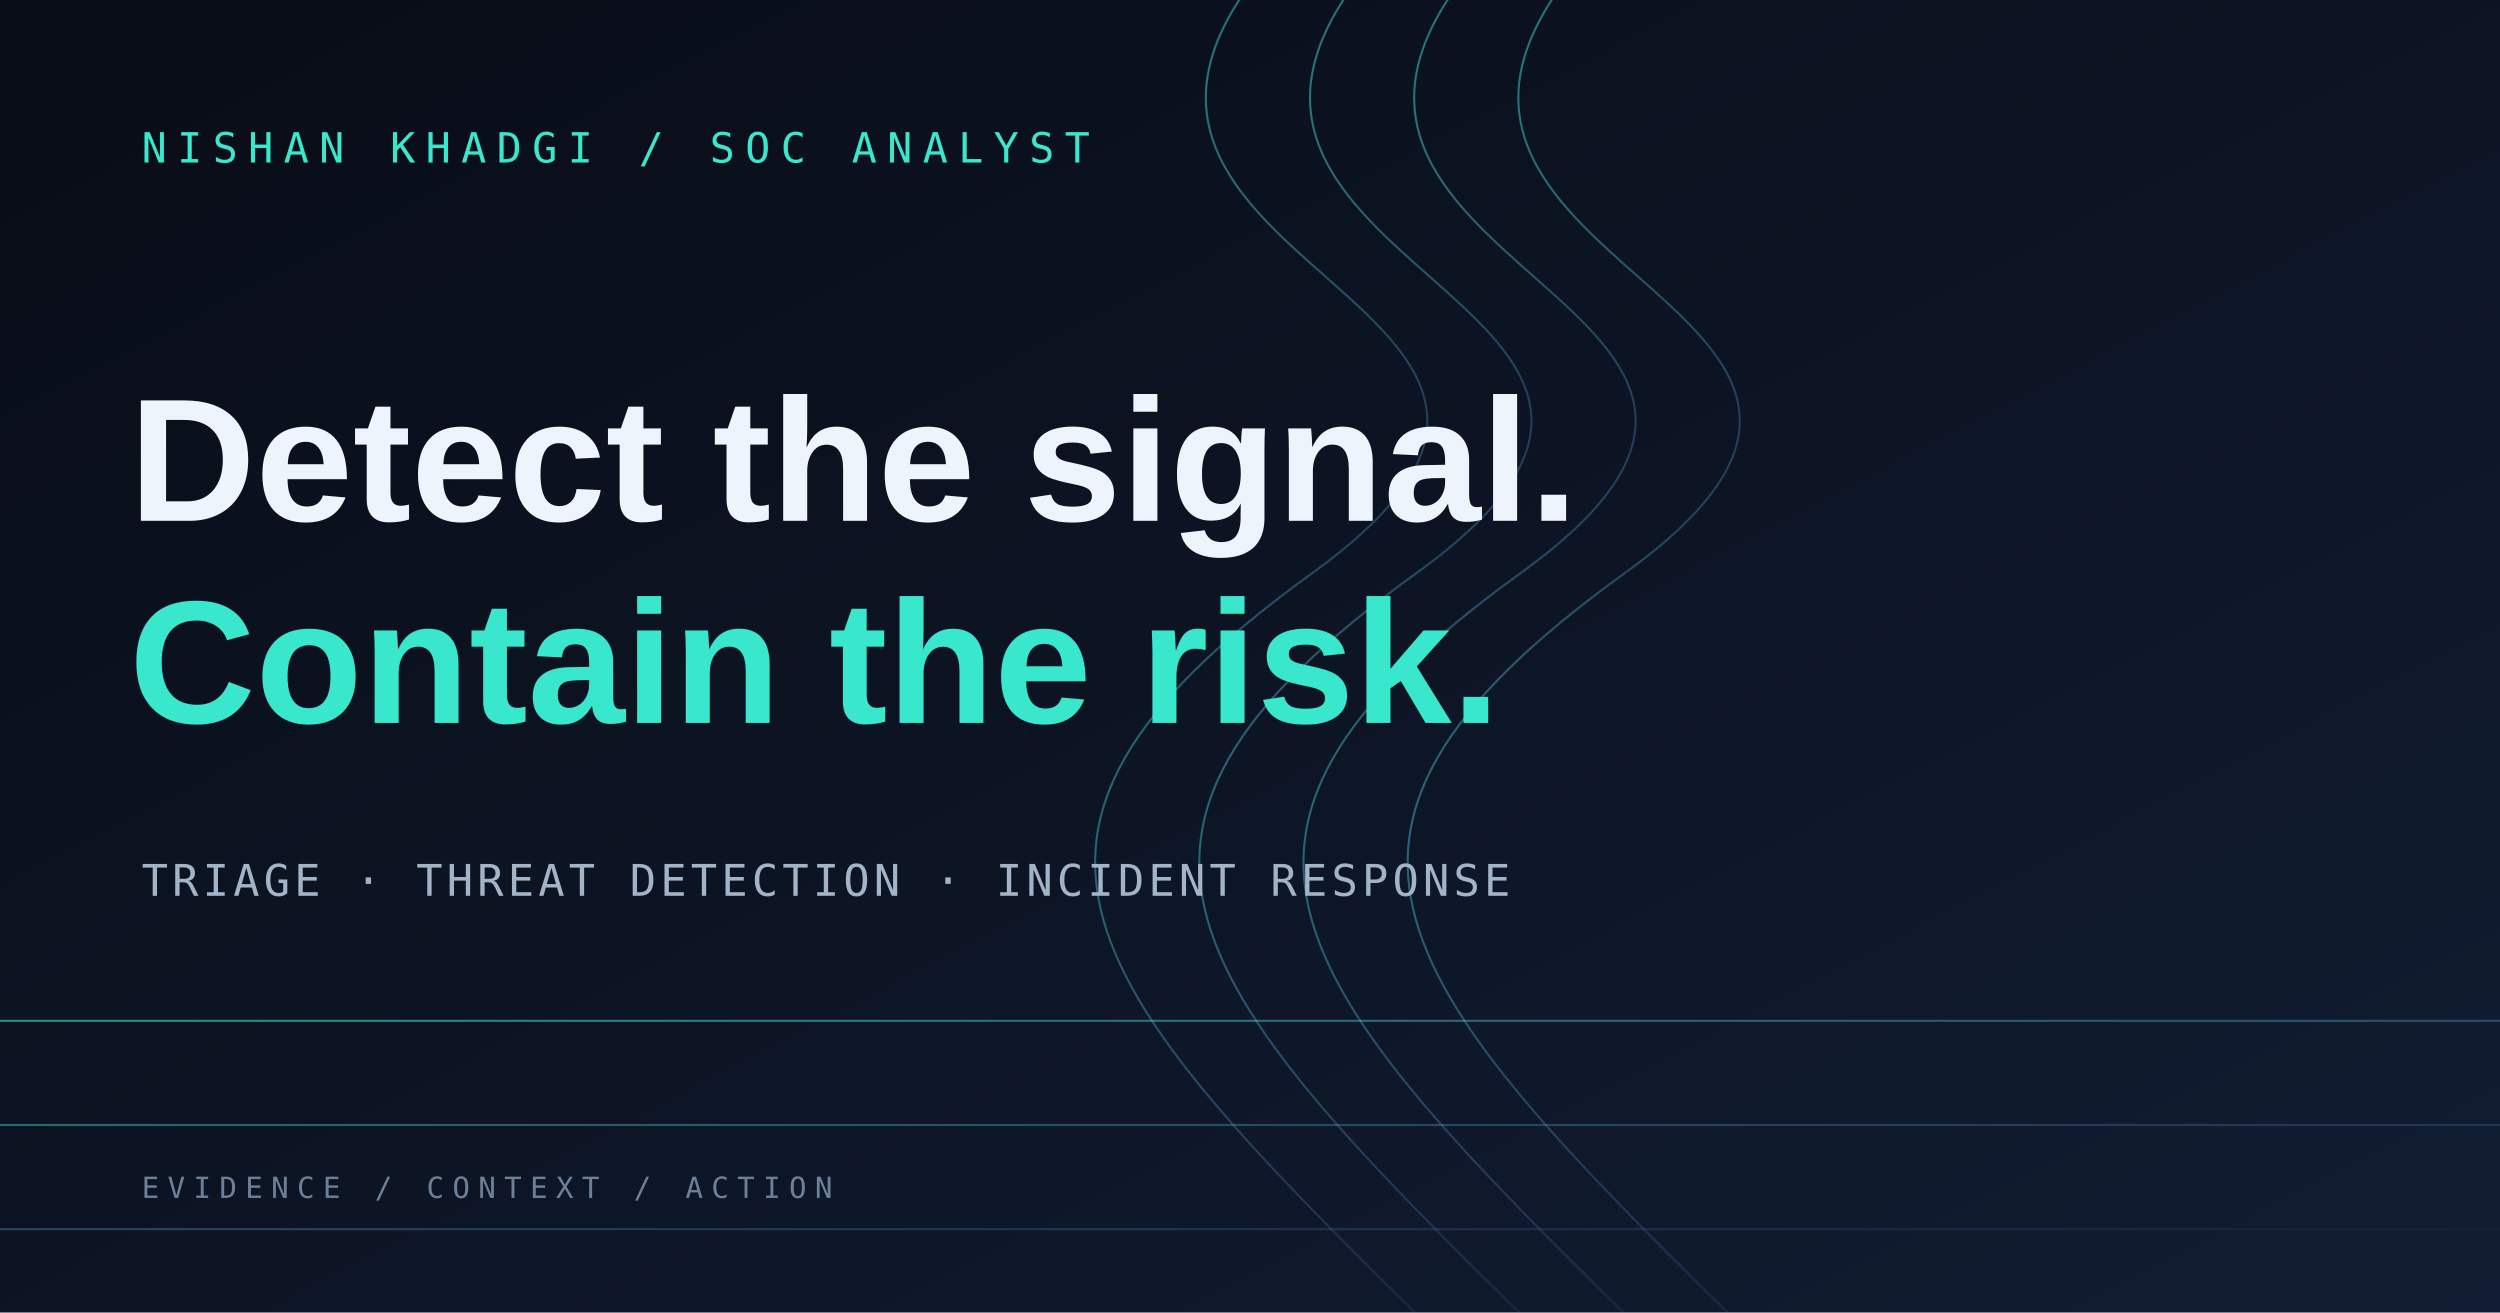
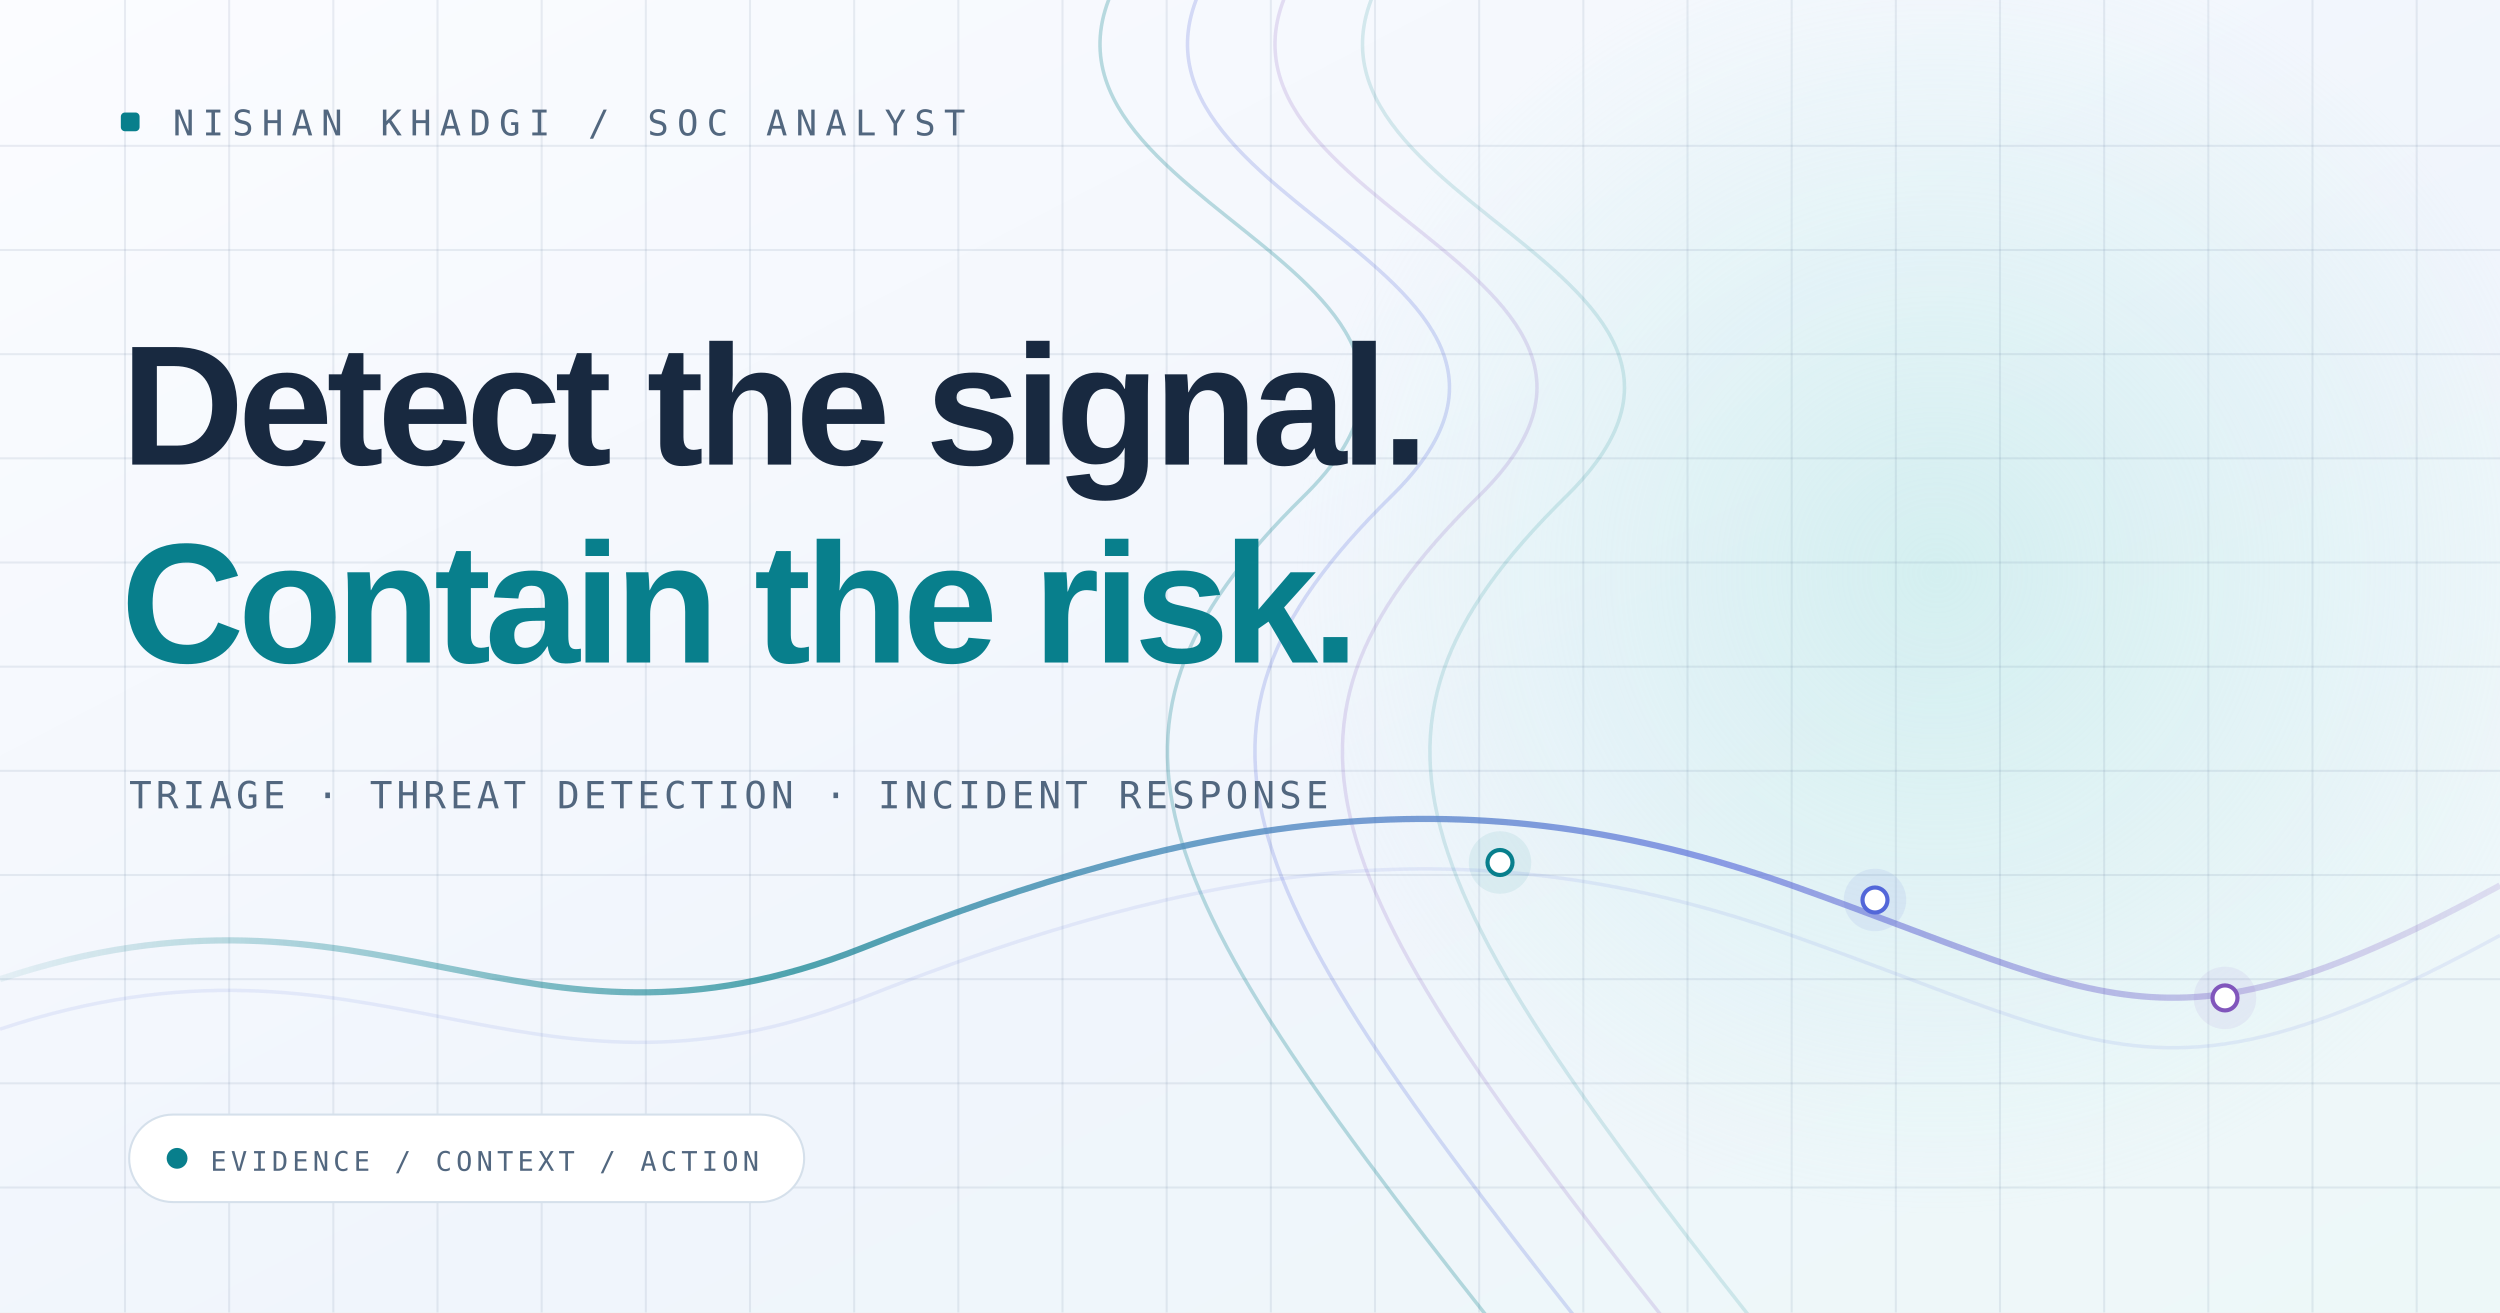
<svg xmlns="http://www.w3.org/2000/svg" width="1200" height="630" viewBox="0 0 1200 630">
  <defs>
-     <linearGradient id="bg" x1="0" y1="0" x2="1" y2="1">
-       <stop stop-color="#080c16" />
-       <stop offset="1" stop-color="#111d32" />
+     <linearGradient id="paper" x1="0" y1="0" x2="1" y2="1">
+       <stop stop-color="#fbfcff" />
+       <stop offset=".58" stop-color="#f0f5fc" />
+       <stop offset="1" stop-color="#edf8f8" />
    </linearGradient>
-     <linearGradient id="line" x1="0" y1="0" x2="1" y2="1">
-       <stop stop-color="#39e8cc" stop-opacity=".6" />
-       <stop offset="1" stop-color="#7b89ff" stop-opacity=".05" />
+     <linearGradient id="signal" x1="0" y1="0" x2="1" y2="0">
+       <stop stop-color="#087f8c" stop-opacity=".08" />
+       <stop offset=".32" stop-color="#087f8c" stop-opacity=".9" />
+       <stop offset=".68" stop-color="#5367d9" stop-opacity=".82" />
+       <stop offset="1" stop-color="#8156bc" stop-opacity=".2" />
    </linearGradient>
+     <radialGradient id="glow">
+       <stop stop-color="#b8e9e5" stop-opacity=".5" />
+       <stop offset="1" stop-color="#b8e9e5" stop-opacity="0" />
+     </radialGradient>
  </defs>
-   <rect width="1200" height="630" fill="url(#bg)" />
-   <g fill="none" stroke="url(#line)" stroke-width="1">
-     <path d="M610 -20 C480 130 810 145 630 275 S520 475 710 660" />
-     <path d="M660 -20 C530 130 860 145 680 275 S570 475 760 660" />
-     <path d="M710 -20 C580 130 910 145 730 275 S620 475 810 660" />
-     <path d="M760 -20 C630 130 960 145 780 275 S670 475 860 660" />
-     <path d="M0 490H1200M0 540H1200M0 590H1200" />
+   <rect width="1200" height="630" fill="url(#paper)" />
+   <circle cx="930" cy="275" r="310" fill="url(#glow)" />
+   <g stroke="#55728e" stroke-opacity=".12" stroke-width="1">
+     <path d="M0 70H1200M0 120H1200M0 170H1200M0 220H1200M0 270H1200M0 320H1200M0 370H1200M0 420H1200M0 470H1200M0 520H1200M0 570H1200" />
+     <path d="M60 0V630M110 0V630M160 0V630M210 0V630M260 0V630M310 0V630M360 0V630M410 0V630M460 0V630M510 0V630M560 0V630M610 0V630M660 0V630M710 0V630M760 0V630M810 0V630M860 0V630M910 0V630M960 0V630M1010 0V630M1060 0V630M1110 0V630M1160 0V630" />
  </g>
-   <text x="68" y="78" fill="#39e8cc" font-family="monospace" font-size="20" letter-spacing="5">NISHAN KHADGI / SOC ANALYST</text>
-   <text x="62" y="250" fill="#edf4fc" font-family="Arial,sans-serif" font-weight="700" font-size="84">Detect the signal.</text>
-   <text x="62" y="347" fill="#39e8cc" font-family="Arial,sans-serif" font-weight="700" font-size="84">Contain the risk.</text>
-   <text x="68" y="430" fill="#a4b4c8" font-family="monospace" font-size="21" letter-spacing="2">TRIAGE · THREAT DETECTION · INCIDENT RESPONSE</text>
-   <text x="68" y="575" fill="#6d8099" font-family="monospace" font-size="14" letter-spacing="4">EVIDENCE / CONTEXT / ACTION</text>
+   <g fill="none" stroke-width="1.7" opacity=".78">
+     <path d="M560 -40C430 92 746 120 626 238S552 430 752 680" stroke="#087f8c" stroke-opacity=".34" />
+     <path d="M602 -40C472 92 788 120 668 238S594 430 794 680" stroke="#5367d9" stroke-opacity=".28" />
+     <path d="M644 -40C514 92 830 120 710 238S636 430 836 680" stroke="#8156bc" stroke-opacity=".22" />
+     <path d="M686 -40C556 92 872 120 752 238S678 430 878 680" stroke="#087f8c" stroke-opacity=".19" />
+     <path d="M0 470C180 410 250 520 414 455S705 370 860 425S1040 512 1200 425" stroke="url(#signal)" stroke-width="3" />
+     <path d="M0 494C180 434 250 544 414 479S705 394 860 449S1040 536 1200 449" stroke="#5367d9" stroke-opacity=".13" />
+   </g>
+   <g>
+     <circle cx="720" cy="414" r="15" fill="#087f8c" fill-opacity=".08" />
+     <circle cx="720" cy="414" r="6" fill="#fff" stroke="#087f8c" stroke-width="2" />
+     <circle cx="900" cy="432" r="15" fill="#5367d9" fill-opacity=".09" />
+     <circle cx="900" cy="432" r="6" fill="#fff" stroke="#5367d9" stroke-width="2" />
+     <circle cx="1068" cy="479" r="15" fill="#8156bc" fill-opacity=".08" />
+     <circle cx="1068" cy="479" r="6" fill="#fff" stroke="#8156bc" stroke-width="2" />
+   </g>
+   <rect x="58" y="54" width="9" height="9" rx="2" fill="#087f8c" />
+   <text x="83" y="65" fill="#52677f" font-family="monospace" font-size="17" letter-spacing="4">NISHAN KHADGI / SOC ANALYST</text>
+   <text x="58" y="223" fill="#182940" font-family="Arial,sans-serif" font-weight="700" font-size="82" letter-spacing="-3">Detect the signal.</text>
+   <text x="58" y="318" fill="#087f8c" font-family="Arial,sans-serif" font-weight="700" font-size="82" letter-spacing="-3">Contain the risk.</text>
+   <text x="62" y="388" fill="#52677f" font-family="monospace" font-size="18" letter-spacing="2">TRIAGE · THREAT DETECTION · INCIDENT RESPONSE</text>
+   <rect x="62" y="535" width="324" height="42" rx="21" fill="#fff" stroke="#d5e0eb" />
+   <circle cx="85" cy="556" r="5" fill="#087f8c" />
+   <text x="101" y="562" fill="#52677f" font-family="monospace" font-size="13" letter-spacing="2">EVIDENCE / CONTEXT / ACTION</text>
</svg>
